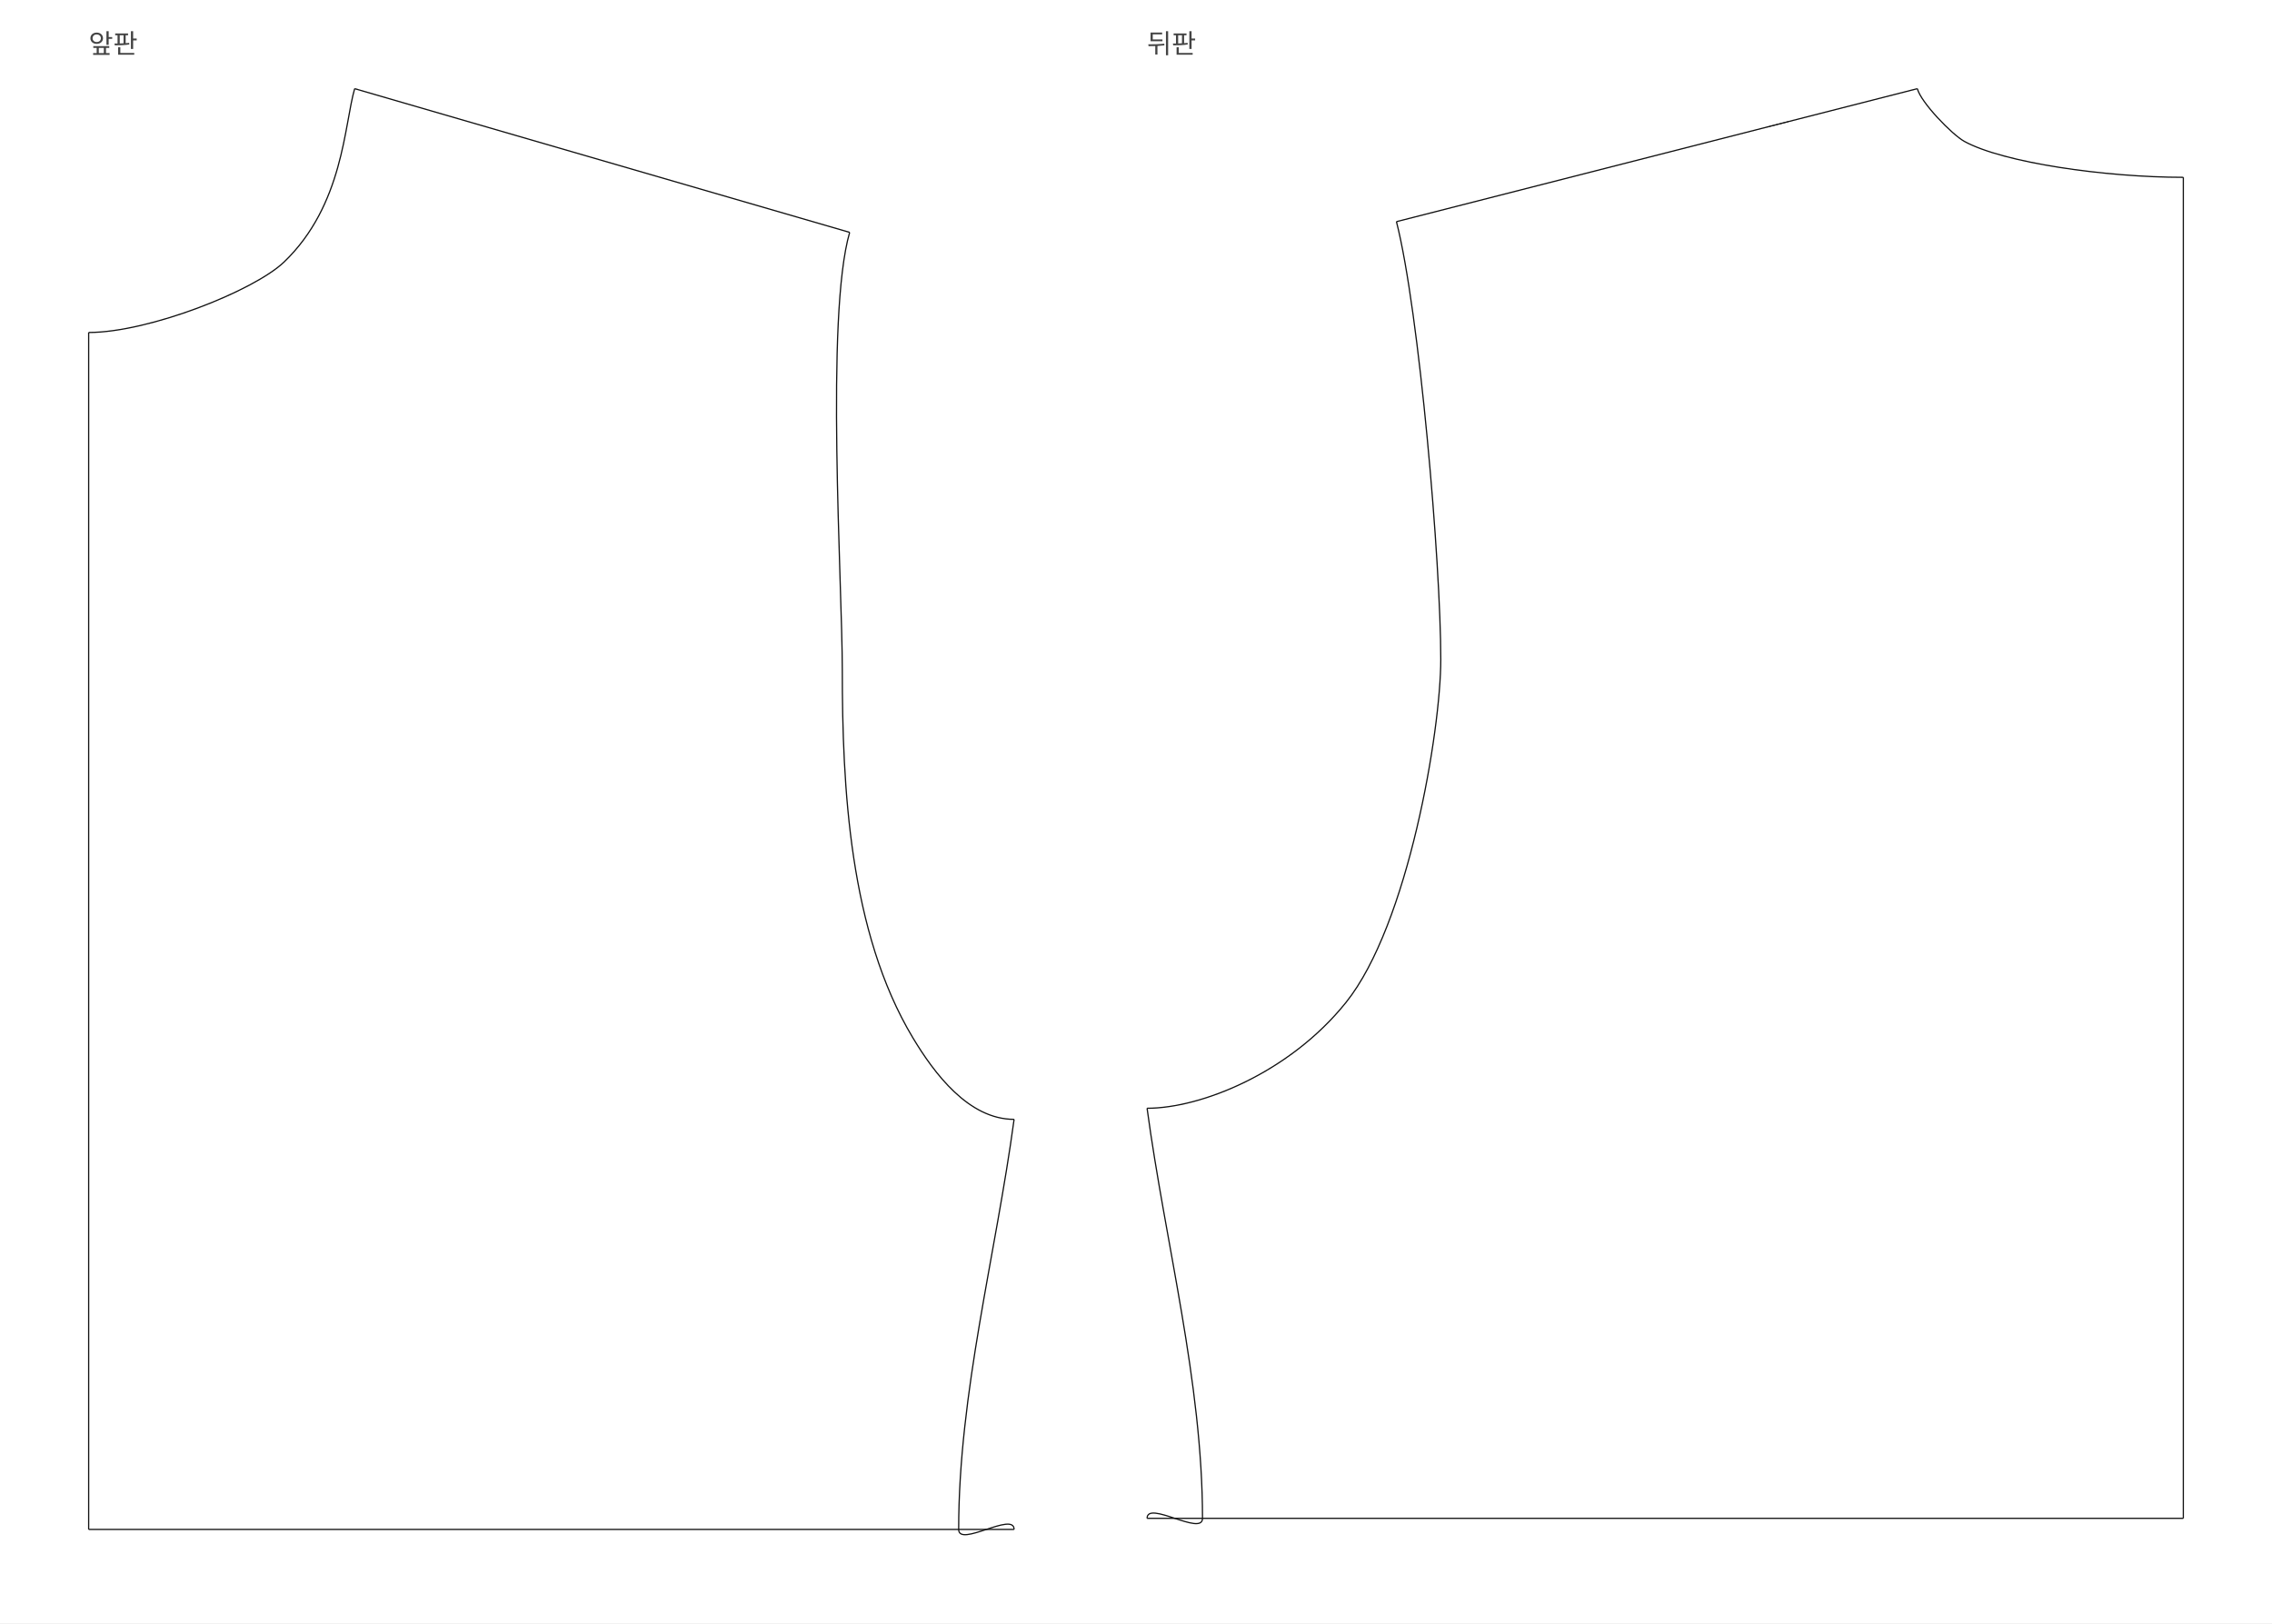
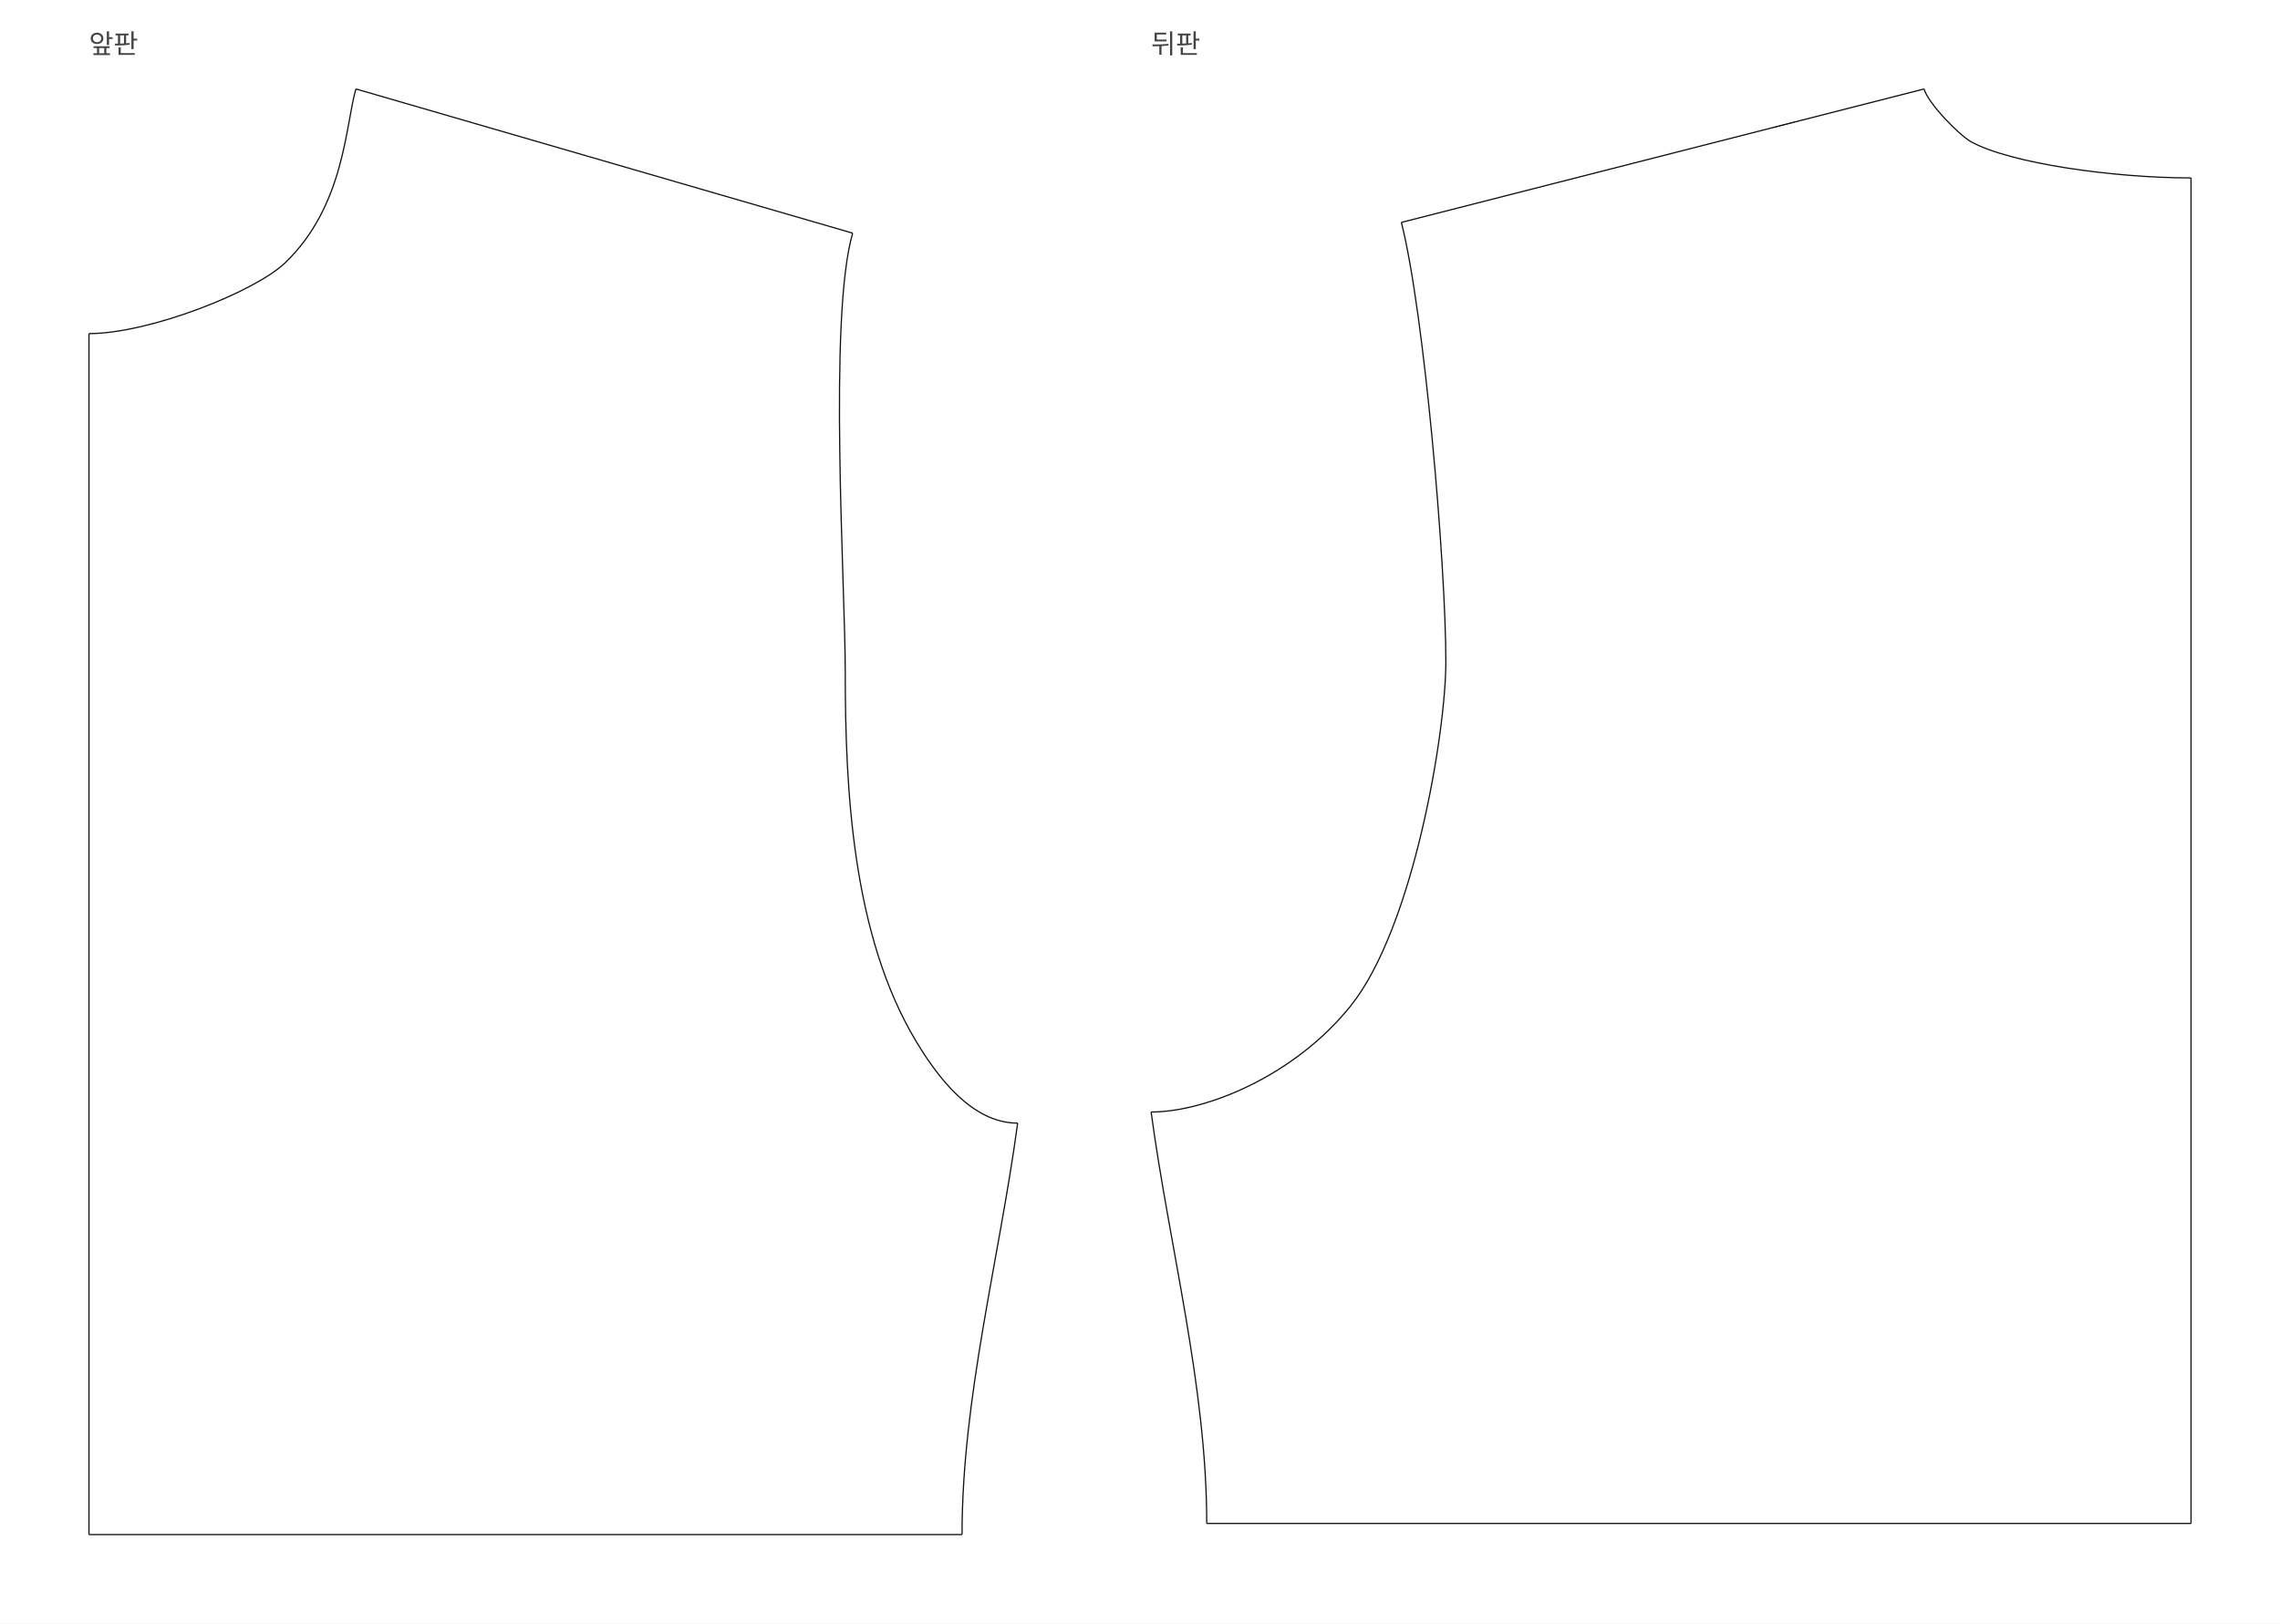
- <svg xmlns="http://www.w3.org/2000/svg" width="650.875mm" height="465.023mm" viewBox="0 0 650.875 465.023">
+ <svg xmlns="http://www.w3.org/2000/svg" width="650.875mm" height="463.55mm" viewBox="0 0 650.875 463.55">
  <rect width="100%" height="100%" fill="white" />
  <g id="앞판">
    <g id="outline" fill="none" stroke="#111" stroke-width="0.35">
      <path d="M101.6 25.4C98.611 35.695 98.402 58.707 81.394 75.044C72.808 83.292 42.663 95.25 25.4 95.25" />
      <path d="M101.6 25.4L243.407 66.569" />
      <path d="M243.407 66.569C236.41 90.671 241.3 166.938 241.3 192.035C241.3 225.261 243.29 266.976 261.506 297.294C267.646 307.514 277.473 320.675 290.512 320.675" />
      <path d="M25.4 95.25L25.4 438.15" />
-       <path d="M290.512 320.675C285.274 359.442 274.637 399.031 274.637 438.15C274.637 443.389 290.512 432.911 290.512 438.15C290.512 438.15 290.512 438.15 290.512 438.15" />
-       <path d="M25.4 438.15L290.512 438.15" />
+       <path d="M290.512 320.675C285.274 359.442 274.637 399.031 274.637 438.15" />
+       <path d="M25.4 438.15L274.637 438.15" />
    </g>
    <text x="25.4" y="15.24" font-size="7.62" font-family="sans-serif" fill="#444">앞판</text>
  </g>
  <g id="뒤판">
    <g id="outline" fill="none" stroke="#111" stroke-width="0.35">
      <path d="M549.275 25.4C550.276 29.322 559.198 38.555 562.745 40.505C573.887 46.629 603.226 50.8 625.475 50.8" />
      <path d="M400.05 63.5C406.599 89.149 412.75 161.181 412.75 188.912C412.75 209.301 403.451 264.901 385.599 287.174C369.45 307.322 344.105 317.5 328.613 317.5" />
      <path d="M625.475 50.8L625.475 434.975" />
      <path d="M625.475 434.975L625.475 434.975" />
      <path d="M549.275 25.4L400.05 63.5" />
-       <path d="M328.613 317.5C333.851 356.267 344.488 395.856 344.488 434.975C344.488 440.214 328.613 429.736 328.613 434.975C328.613 434.975 328.613 434.975 328.613 434.975" />
-       <path d="M625.475 434.975L328.613 434.975" />
+       <path d="M328.613 317.5C333.851 356.267 344.488 395.856 344.488 434.975" />
+       <path d="M625.475 434.975L344.488 434.975" />
    </g>
    <g id="mark" fill="none" stroke="#111" stroke-width="0.21">
      <path d="M512.359 34.825L506.207 36.396" />
    </g>
    <text x="328.612" y="15.24" font-size="7.62" font-family="sans-serif" fill="#444">뒤판</text>
  </g>
</svg>
